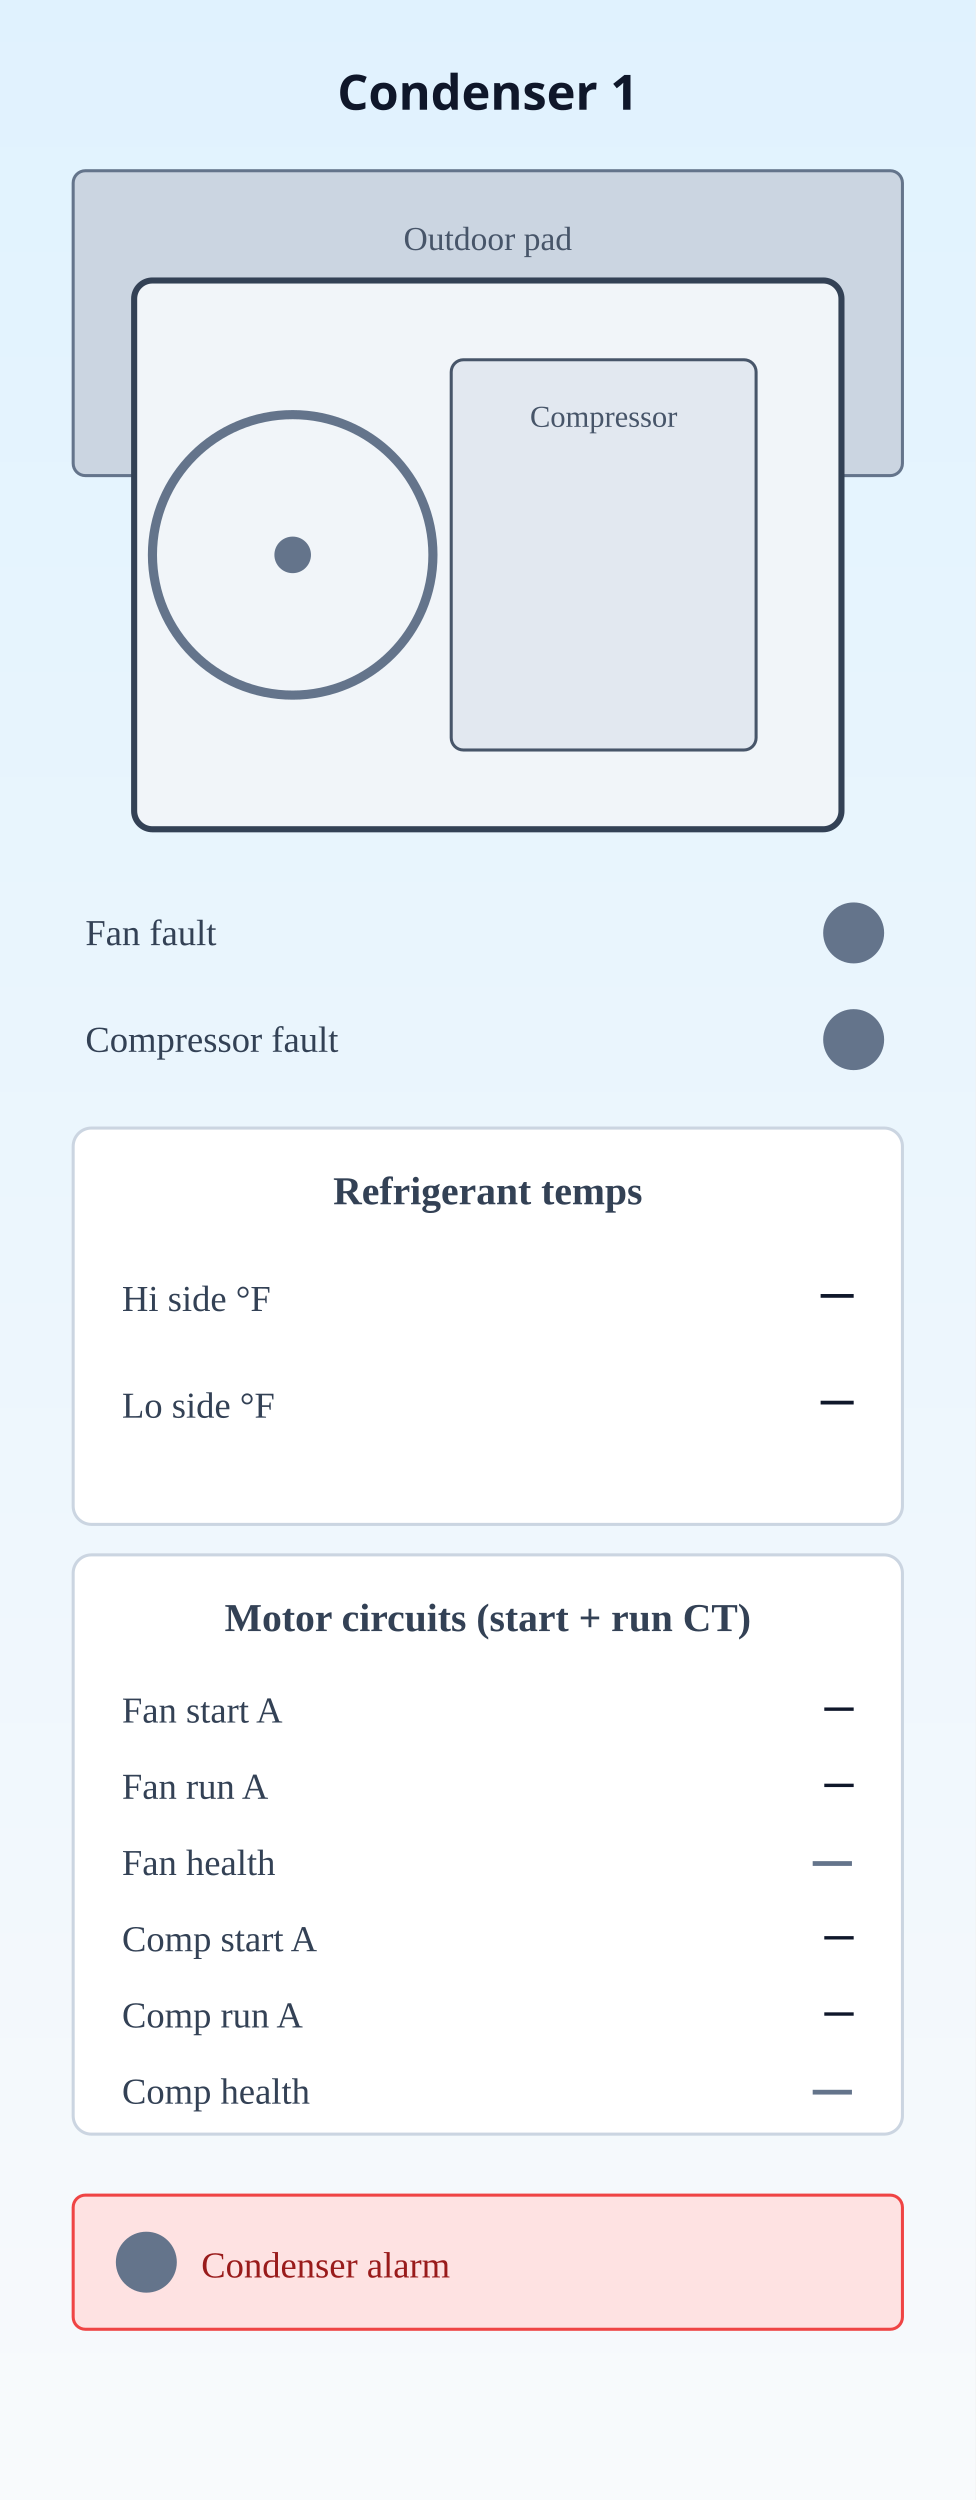
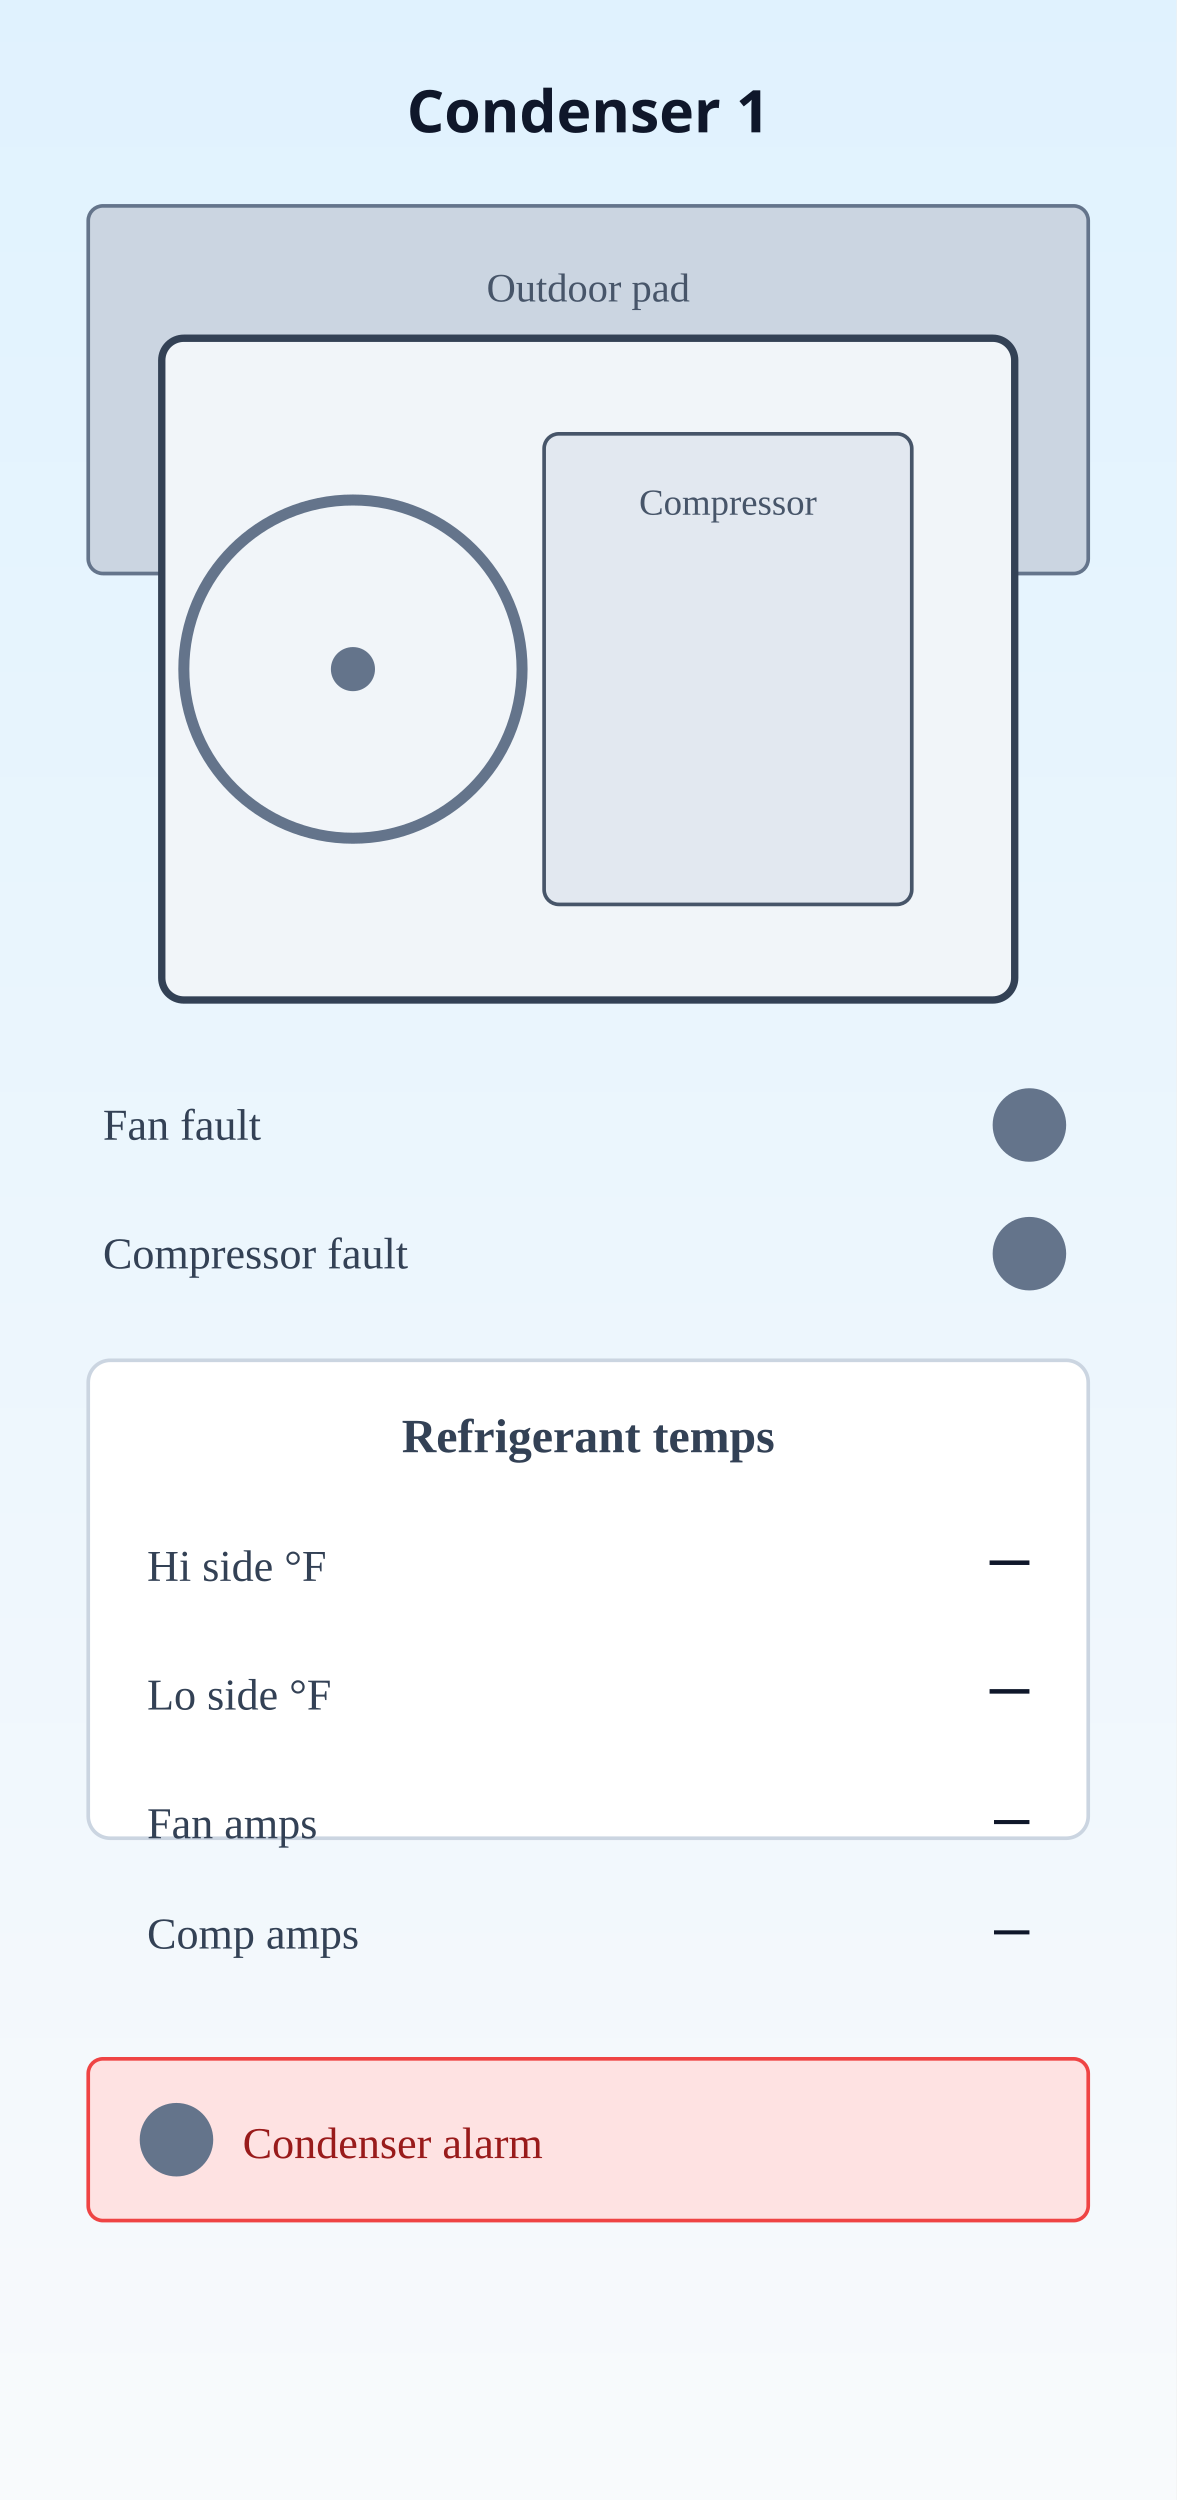
- <svg xmlns="http://www.w3.org/2000/svg" viewBox="0 0 320 820" width="320" height="820">
+ <svg xmlns="http://www.w3.org/2000/svg" viewBox="0 0 320 680" width="320" height="680">
  <defs>
    <linearGradient id="sky" x1="0" y1="0" x2="0" y2="1">
      <stop offset="0%" stop-color="#e0f2fe" />
      <stop offset="100%" stop-color="#f8fafc" />
    </linearGradient>
  </defs>
-   <rect width="320" height="820" fill="url(#sky)" />
+   <rect width="320" height="680" fill="url(#sky)" />
  <text x="160" y="36" text-anchor="middle" font-family="Segoe UI,sans-serif" font-size="16" font-weight="600" fill="#0f172a">Condenser 1</text>
  <rect x="24" y="56" width="272" height="100" rx="4" fill="#cbd5e1" stroke="#64748b" />
  <text x="160" y="82" text-anchor="middle" font-size="11" fill="#475569">Outdoor pad</text>
  <rect x="44" y="92" width="232" height="180" rx="6" fill="#f1f5f9" stroke="#334155" stroke-width="2" />
  <circle cx="96" cy="182" r="46" fill="none" stroke="#64748b" stroke-width="3" />
  <circle cx="96" cy="182" r="6" fill="#64748b" />
  <rect x="148" y="118" width="100" height="128" rx="4" fill="#e2e8f0" stroke="#475569" />
  <text x="198" y="140" text-anchor="middle" font-size="10" fill="#475569">Compressor</text>
  <text x="28" y="310" font-size="12" fill="#334155">Fan fault</text>
  <circle id="lamp_cond1_fan" cx="280" cy="306" r="10" fill="#64748b" />
  <text x="28" y="345" font-size="12" fill="#334155">Compressor fault</text>
  <circle id="lamp_cond1_comp" cx="280" cy="341" r="10" fill="#64748b" />
  <rect x="24" y="370" width="272" height="130" rx="6" fill="#fff" stroke="#cbd5e1" />
  <text x="160" y="395" text-anchor="middle" font-size="13" font-weight="600" fill="#334155">Refrigerant temps</text>
  <text x="40" y="430" font-size="12" fill="#334155">Hi side °F</text>
  <text id="val_cond1_hi" x="280" y="430" text-anchor="end" font-family="Consolas,monospace" font-size="18" fill="#0f172a">—</text>
  <text x="40" y="465" font-size="12" fill="#334155">Lo side °F</text>
  <text id="val_cond1_lo" x="280" y="465" text-anchor="end" font-family="Consolas,monospace" font-size="18" fill="#0f172a">—</text>
-   <rect x="24" y="510" width="272" height="190" rx="6" fill="#fff" stroke="#cbd5e1" />
-   <text x="160" y="535" text-anchor="middle" font-size="13" font-weight="600" fill="#334155">Motor circuits (start + run CT)</text>
-   <text x="40" y="565" font-size="12" fill="#334155">Fan start A</text>
-   <text id="val_cond1_fan_start_amps" x="280" y="565" text-anchor="end" font-family="Consolas,monospace" font-size="16" fill="#0f172a">—</text>
-   <text x="40" y="590" font-size="12" fill="#334155">Fan run A</text>
-   <text id="val_cond1_fan_amps" x="280" y="590" text-anchor="end" font-family="Consolas,monospace" font-size="16" fill="#0f172a">—</text>
-   <text x="40" y="615" font-size="12" fill="#334155">Fan health</text>
-   <text id="val_cond1_fan_health" x="280" y="615" text-anchor="end" font-family="Segoe UI,sans-serif" font-size="14" font-weight="600" fill="#64748b">—</text>
-   <text x="40" y="640" font-size="12" fill="#334155">Comp start A</text>
-   <text id="val_cond1_comp_start_amps" x="280" y="640" text-anchor="end" font-family="Consolas,monospace" font-size="16" fill="#0f172a">—</text>
-   <text x="40" y="665" font-size="12" fill="#334155">Comp run A</text>
-   <text id="val_cond1_comp_amps" x="280" y="665" text-anchor="end" font-family="Consolas,monospace" font-size="16" fill="#0f172a">—</text>
-   <text x="40" y="690" font-size="12" fill="#334155">Comp health</text>
-   <text id="val_cond1_comp_health" x="280" y="690" text-anchor="end" font-family="Segoe UI,sans-serif" font-size="14" font-weight="600" fill="#64748b">—</text>
-   <rect x="24" y="720" width="272" height="44" rx="4" fill="#fee2e2" stroke="#ef4444" />
-   <circle id="lamp_cond1_alm" cx="48" cy="742" r="10" fill="#64748b" />
-   <text x="66" y="747" font-size="12" fill="#991b1b">Condenser alarm</text>
+   <text x="40" y="500" font-size="12" fill="#334155">Fan amps</text>
+   <text id="val_cond1_fan_amps" x="280" y="500" text-anchor="end" font-family="Consolas,monospace" font-size="16" fill="#0f172a">—</text>
+   <text x="40" y="530" font-size="12" fill="#334155">Comp amps</text>
+   <text id="val_cond1_comp_amps" x="280" y="530" text-anchor="end" font-family="Consolas,monospace" font-size="16" fill="#0f172a">—</text>
+   <rect x="24" y="560" width="272" height="44" rx="4" fill="#fee2e2" stroke="#ef4444" />
+   <circle id="lamp_cond1_alm" cx="48" cy="582" r="10" fill="#64748b" />
+   <text x="66" y="587" font-size="12" fill="#991b1b">Condenser alarm</text>
</svg>
